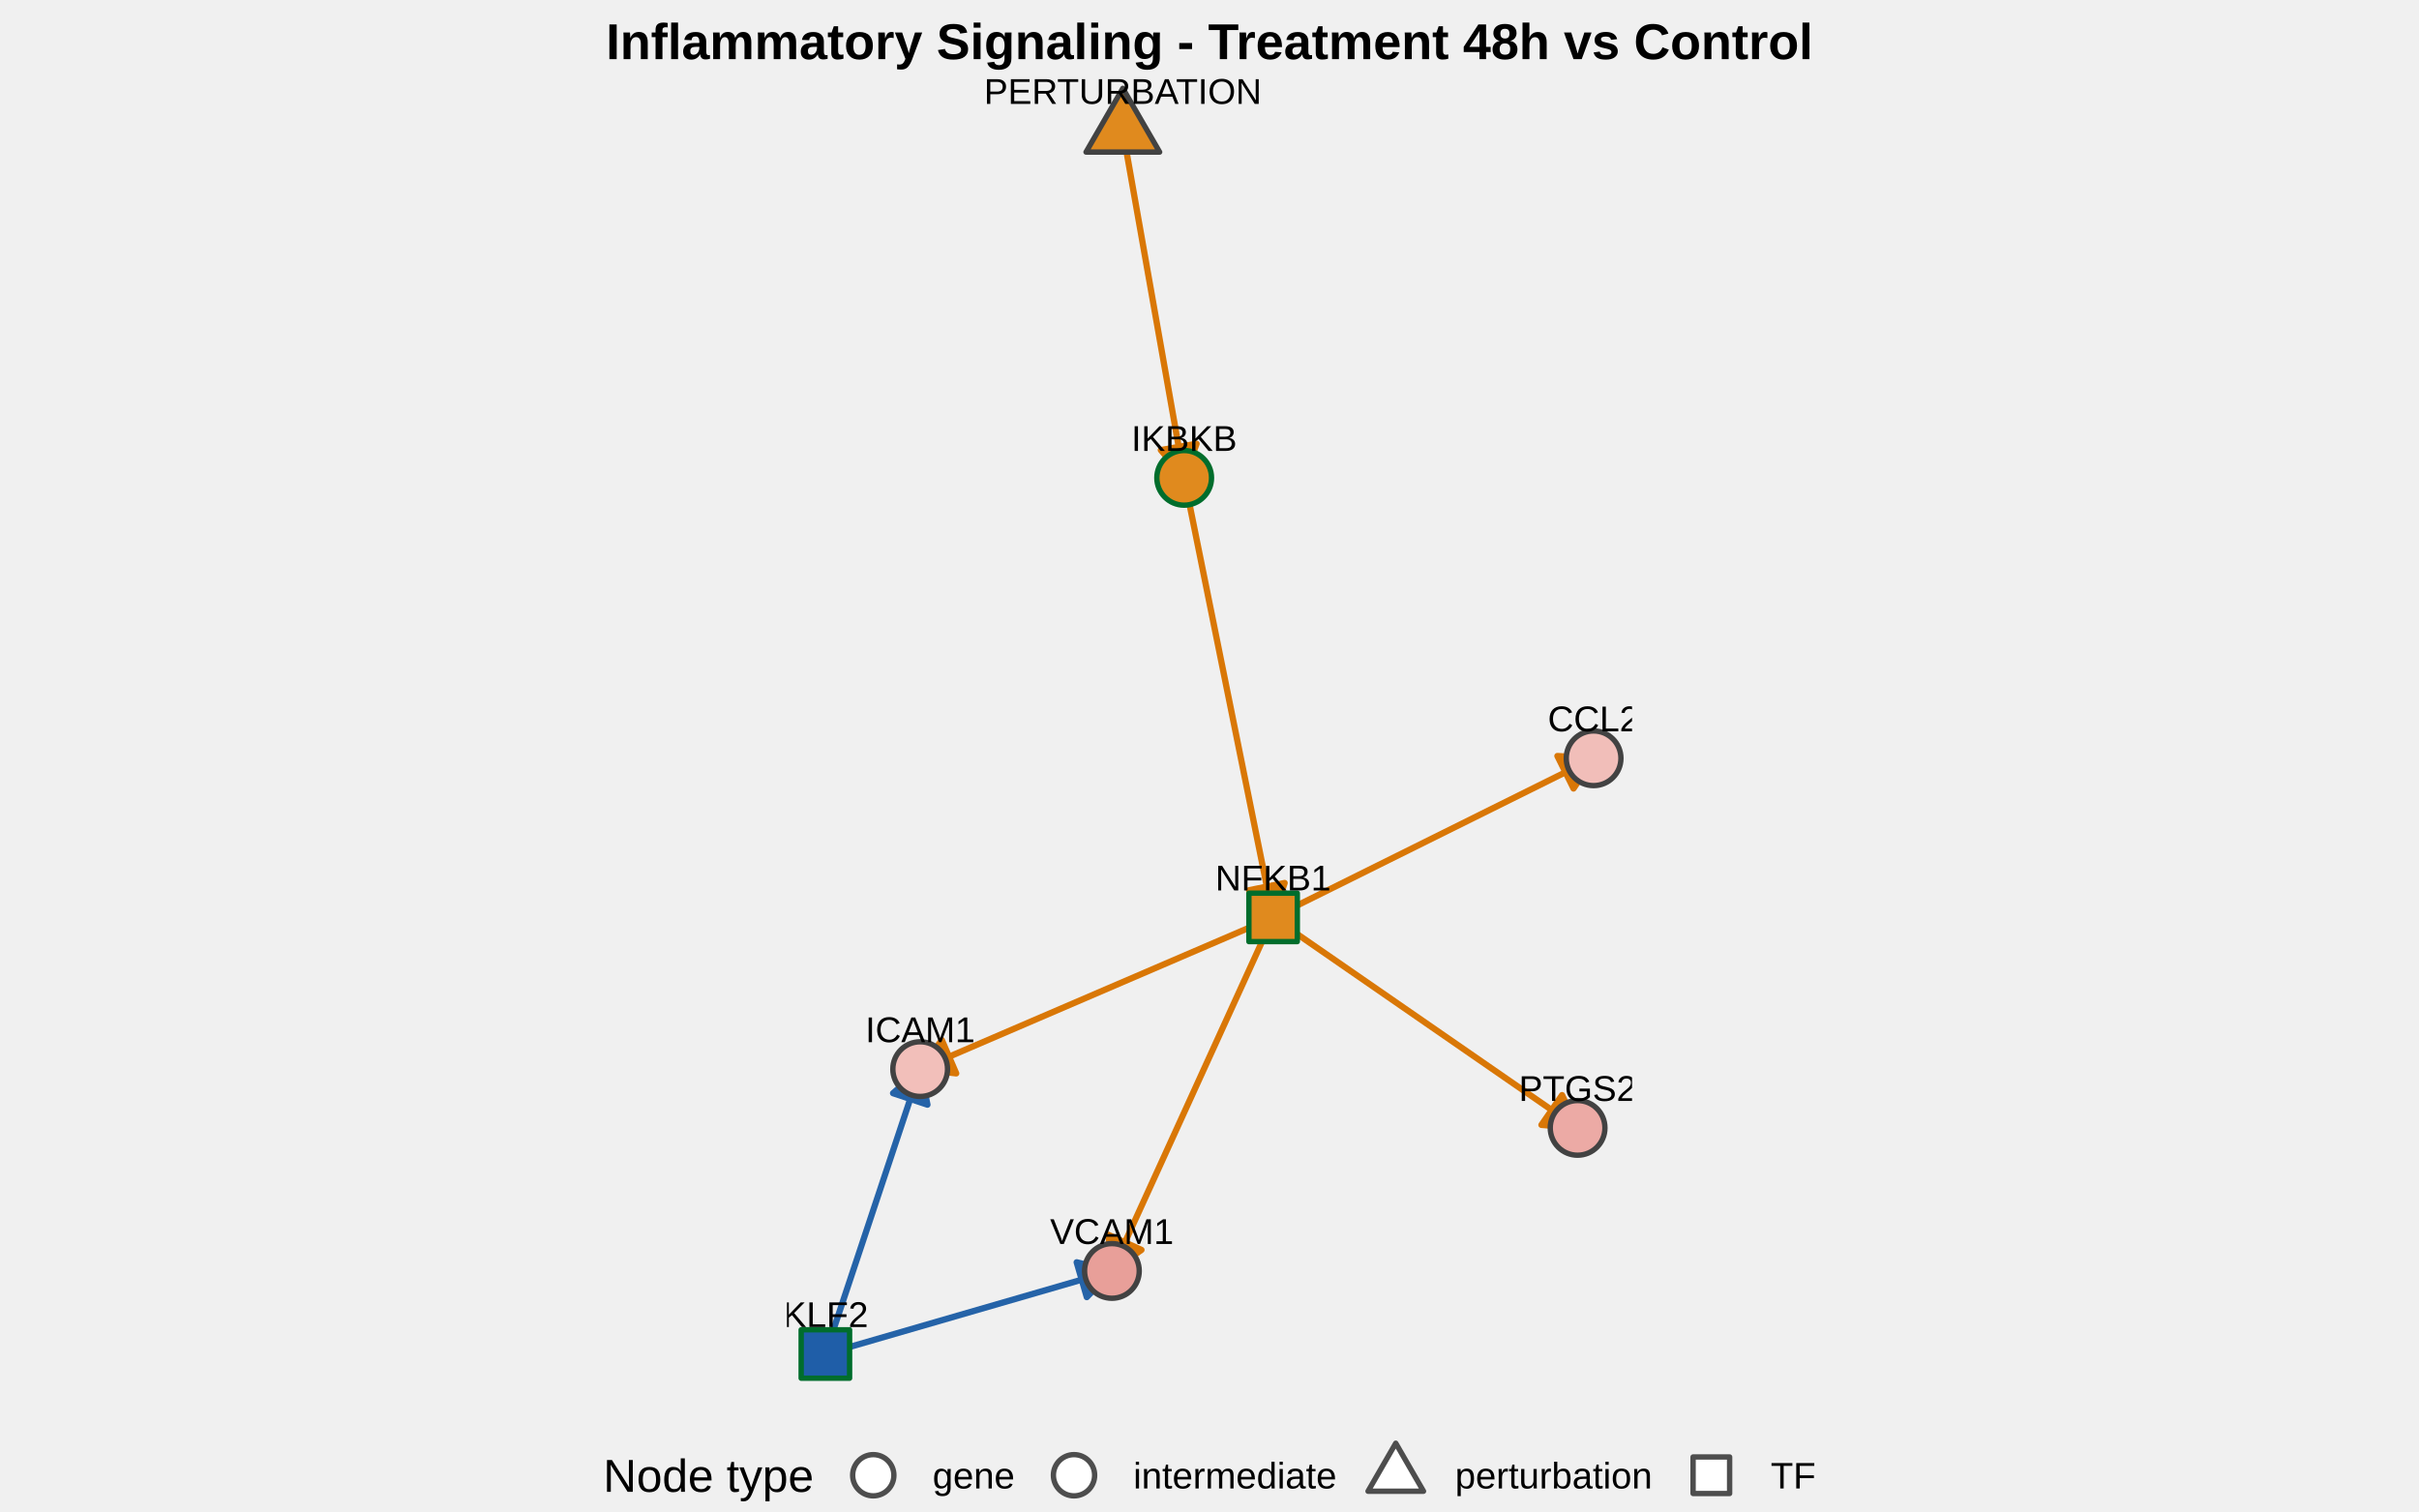
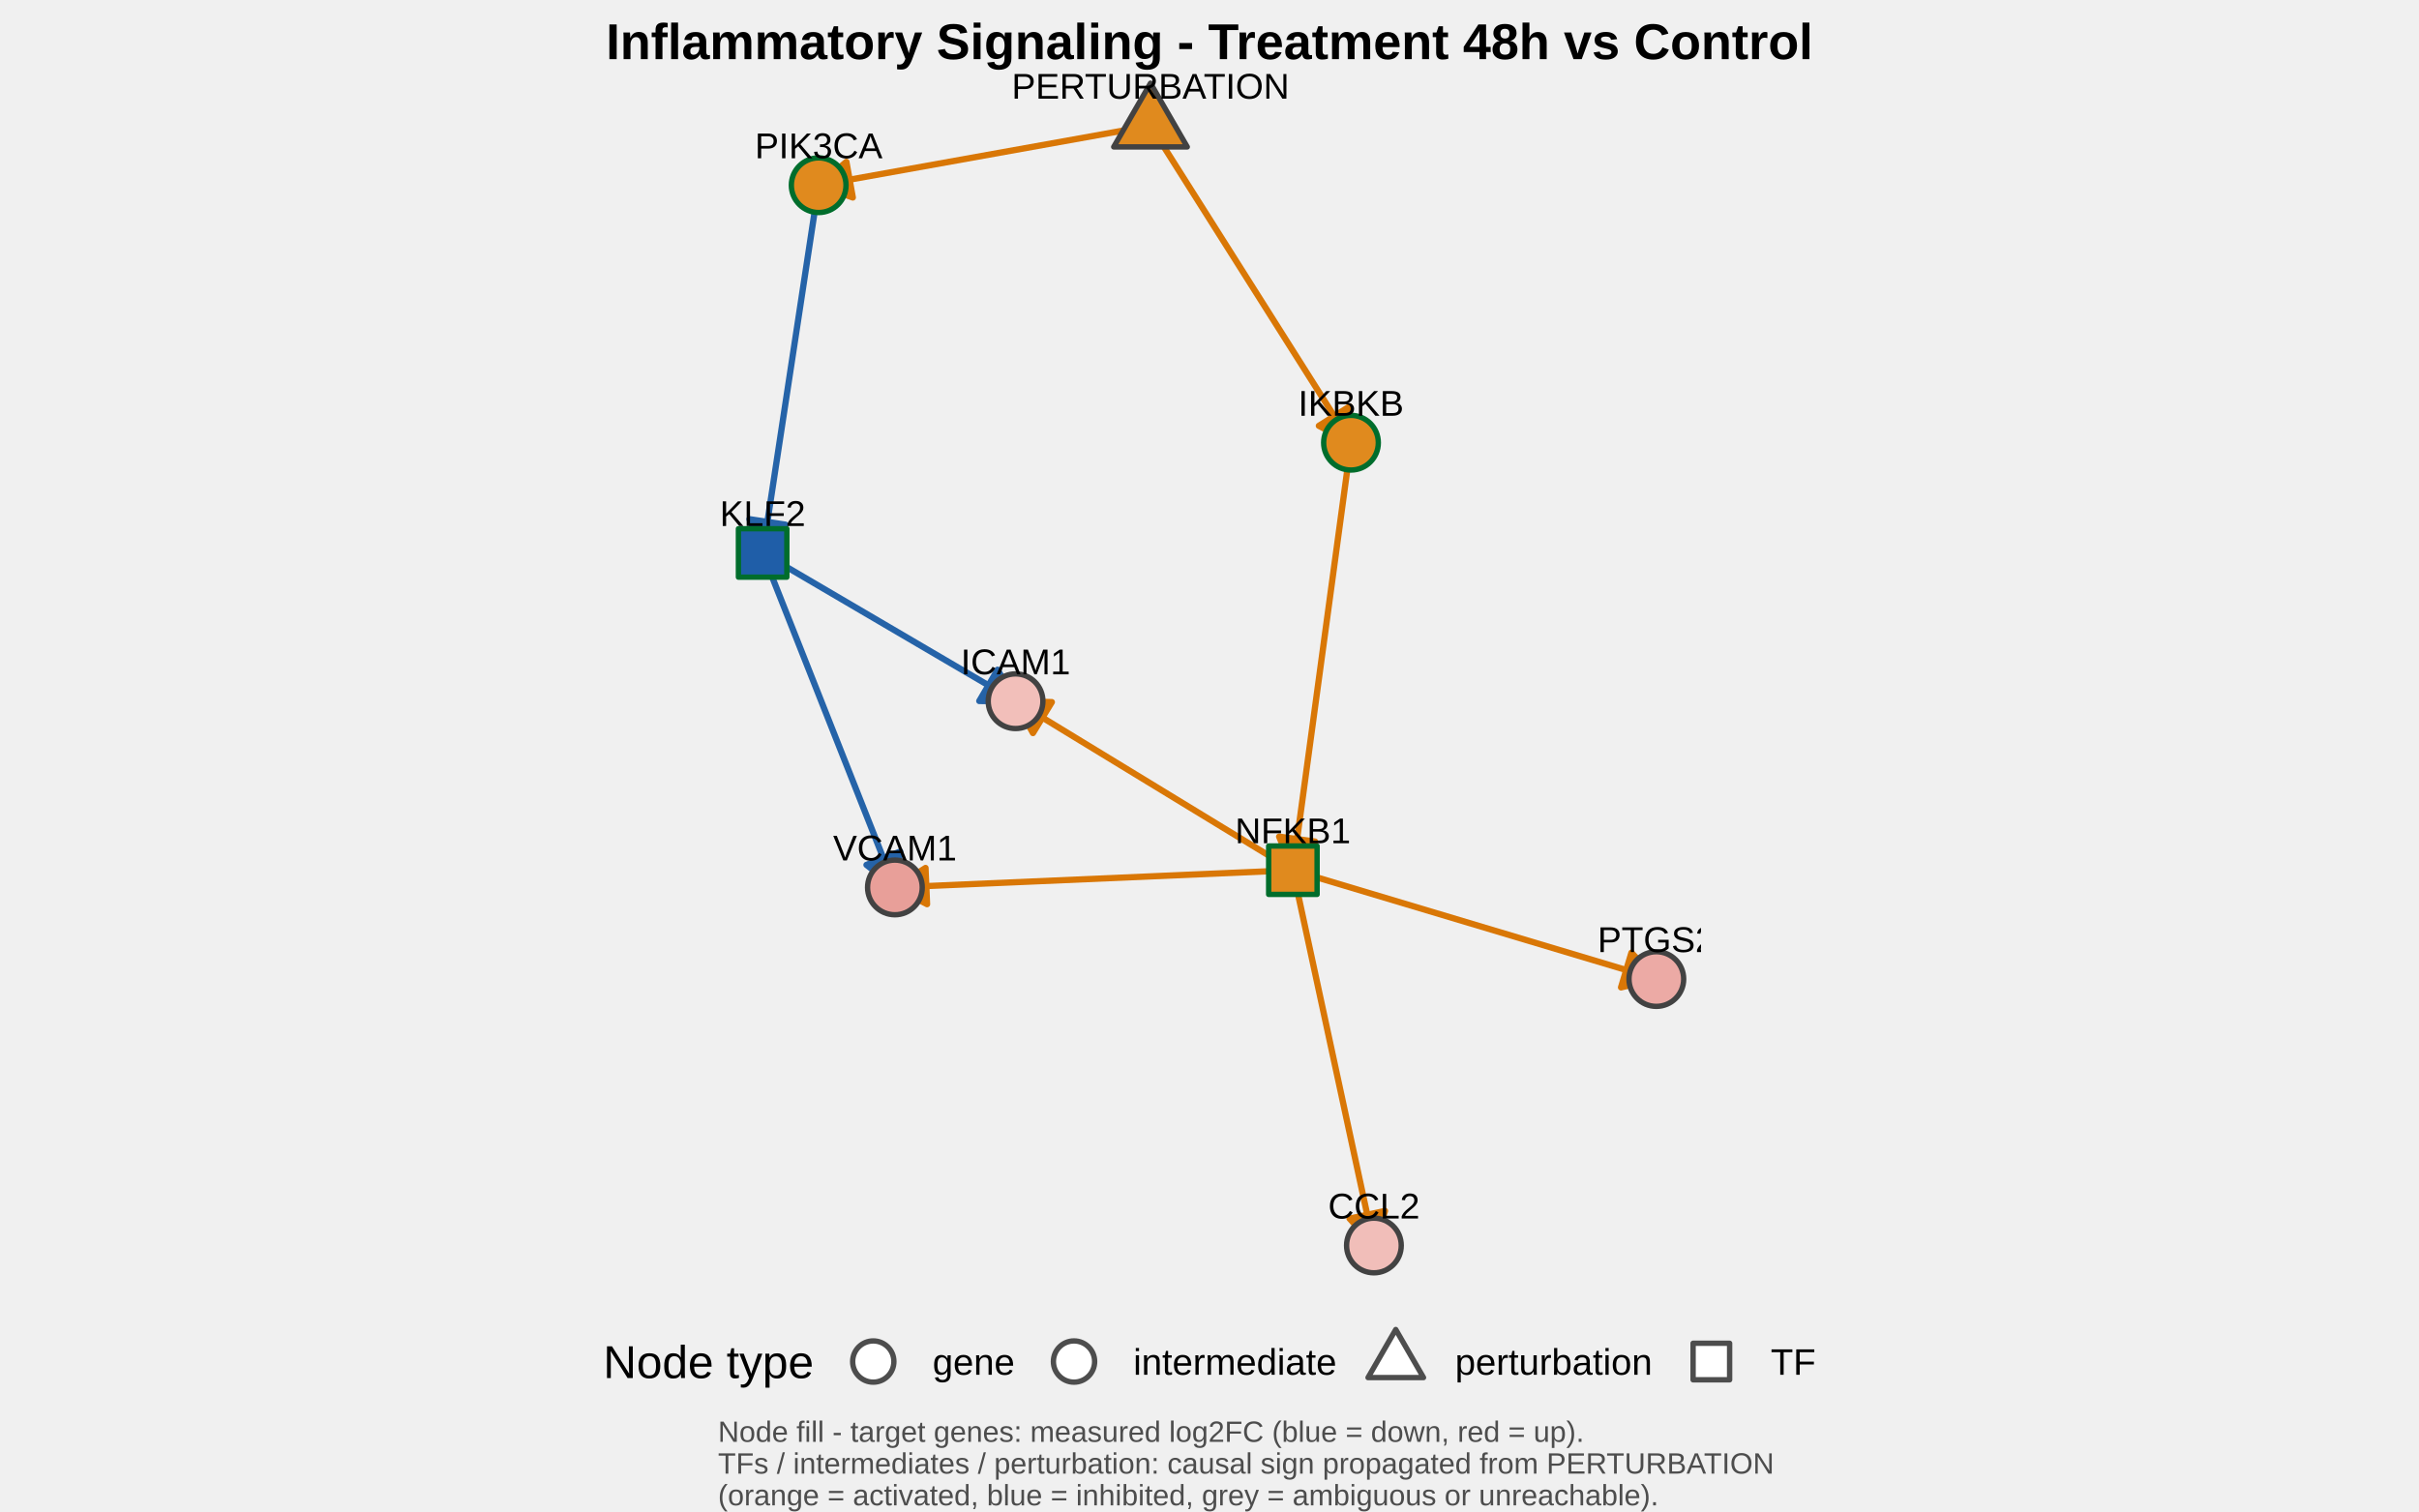
<svg xmlns="http://www.w3.org/2000/svg" width="576.00pt" height="360.00pt" viewBox="0 0 576.00 360.00">
  <g class="svglite">
    <defs>
      <style type="text/css">
    .svglite line, .svglite polyline, .svglite polygon, .svglite path, .svglite rect, .svglite circle {
      fill: none;
      stroke: #000000;
      stroke-linecap: round;
      stroke-linejoin: round;
      stroke-miterlimit: 10.00;
    }
    .svglite text {
      white-space: pre;
    }
    .svglite g.glyphgroup path {
      fill: inherit;
      stroke: none;
    }
  </style>
    </defs>
    <rect width="100%" height="100%" style="stroke: none; fill: none;" />
    <defs>
      <clipPath id="cpMC4wMHw1NzYuMDB8MC4wMHwzNjAuMDA=">
        <rect x="0.00" y="0.00" width="576.00" height="360.00" />
      </clipPath>
    </defs>
    <g clip-path="url(#cpMC4wMHw1NzYuMDB8MC4wMHwzNjAuMDA=)">
</g>
    <defs>
-       <clipPath id="cpMTg3LjM5fDM4OC42MXwwLjAwfDM2MC4wMA==">
-         <rect x="187.39" y="0.00" width="201.22" height="360.00" />
+       <clipPath id="cpMTcwLjk2fDQwNS4wNHwwLjAwfDM2MC4wMA==">
+         <rect x="170.96" y="0.00" width="234.08" height="360.00" />
      </clipPath>
    </defs>
-     <g clip-path="url(#cpMTg3LjM5fDM4OC42MXwwLjAwfDM2MC4wMA==)">
-       <rect x="187.39" y="0.00" width="201.22" height="360.00" style="stroke-width: 0.00; stroke: none;" />
+     <g clip-path="url(#cpMTcwLjk2fDQwNS4wNHwwLjAwfDM2MC4wMA==)">
+       <rect x="170.96" y="0.00" width="234.08" height="360.00" style="stroke-width: 0.00; stroke: none;" />
    </g>
    <g clip-path="url(#cpMC4wMHw1NzYuMDB8MC4wMHwzNjAuMDA=)">
</g>
    <defs>
-       <clipPath id="cpMTg3LjM5fDM4OC42MXwxNi42MHwzMzcuMDU=">
-         <rect x="187.39" y="16.60" width="201.22" height="320.45" />
+       <clipPath id="cpMTcwLjk2fDQwNS4wNHwxNi42MHwzMDkuOTc=">
+         <rect x="170.96" y="16.60" width="234.08" height="293.38" />
      </clipPath>
    </defs>
-     <g clip-path="url(#cpMTg3LjM5fDM4OC42MXwxNi42MHwzMzcuMDU=)">
-       <line x1="281.97" y1="113.81" x2="303.14" y2="218.50" style="stroke-width: 1.49; stroke: #D97706;" />
-       <polygon points="297.42,212.02 303.14,218.50 305.89,210.30 " style="stroke-width: 1.49; stroke: #D97706; fill: #D97706;" />
-       <line x1="267.36" y1="31.16" x2="281.97" y2="113.81" style="stroke-width: 1.49; stroke: #D97706;" />
-       <polygon points="276.41,107.19 281.97,113.81 284.92,105.69 " style="stroke-width: 1.49; stroke: #D97706; fill: #D97706;" />
-       <line x1="303.14" y1="218.50" x2="219.11" y2="254.63" style="stroke-width: 1.49; stroke: #D97706;" />
-       <polygon points="224.27,247.71 219.11,254.63 227.69,255.65 " style="stroke-width: 1.49; stroke: #D97706; fill: #D97706;" />
-       <line x1="303.14" y1="218.50" x2="264.76" y2="302.70" style="stroke-width: 1.49; stroke: #D97706;" />
-       <polygon points="263.93,294.10 264.76,302.70 271.80,297.69 " style="stroke-width: 1.49; stroke: #D97706; fill: #D97706;" />
-       <line x1="303.14" y1="218.50" x2="379.46" y2="180.60" style="stroke-width: 1.49; stroke: #D97706;" />
-       <polygon points="374.68,187.80 379.46,180.60 370.84,180.06 " style="stroke-width: 1.49; stroke: #D97706; fill: #D97706;" />
-       <line x1="303.14" y1="218.50" x2="375.65" y2="268.63" style="stroke-width: 1.49; stroke: #D97706;" />
-       <polygon points="367.04,267.92 375.65,268.63 371.95,260.82 " style="stroke-width: 1.49; stroke: #D97706; fill: #D97706;" />
-       <line x1="196.54" y1="322.48" x2="219.11" y2="254.63" style="stroke-width: 1.49; stroke: #2563A8;" />
-       <polygon points="220.84,263.10 219.11,254.63 212.65,260.37 " style="stroke-width: 1.49; stroke: #2563A8; fill: #2563A8;" />
-       <line x1="196.54" y1="322.48" x2="264.76" y2="302.70" style="stroke-width: 1.49; stroke: #2563A8;" />
-       <polygon points="258.78,308.94 264.76,302.70 256.37,300.64 " style="stroke-width: 1.49; stroke: #2563A8; fill: #2563A8;" />
-       <circle cx="379.46" cy="180.60" r="6.51" style="stroke-width: 1.28; stroke: #424242; fill: #F1BEB9;" />
-       <circle cx="219.11" cy="254.63" r="6.51" style="stroke-width: 1.28; stroke: #424242; fill: #F2BFBA;" />
-       <circle cx="281.97" cy="113.81" r="6.51" style="stroke-width: 1.28; stroke: #006D2C; fill: #E08A1E;" />
-       <rect x="190.77" y="316.72" width="11.53" height="11.53" style="stroke-width: 1.28; stroke: #006D2C; fill: #1F5EA8;" />
-       <rect x="297.38" y="212.73" width="11.53" height="11.53" style="stroke-width: 1.28; stroke: #006D2C; fill: #E08A1E;" />
-       <polygon points="267.36,21.04 276.13,36.22 258.60,36.22 " style="stroke-width: 1.28; stroke: #424242; fill: #E08A1E;" />
-       <circle cx="375.65" cy="268.63" r="6.51" style="stroke-width: 1.28; stroke: #424242; fill: #ECAAA5;" />
-       <circle cx="264.76" cy="302.70" r="6.51" style="stroke-width: 1.28; stroke: #424242; fill: #E89F99;" />
-       <text x="379.46" y="174.18" text-anchor="middle" style="font-size: 8.54px; font-family: &quot;Arial&quot;;" textLength="21.81px" lengthAdjust="spacingAndGlyphs">CCL2</text>
-       <text x="219.11" y="248.21" text-anchor="middle" style="font-size: 8.54px; font-family: &quot;Arial&quot;;" textLength="26.08px" lengthAdjust="spacingAndGlyphs">ICAM1</text>
-       <text x="281.97" y="107.39" text-anchor="middle" style="font-size: 8.54px; font-family: &quot;Arial&quot;;" textLength="25.12px" lengthAdjust="spacingAndGlyphs">IKBKB</text>
-       <text x="196.54" y="316.07" text-anchor="middle" style="font-size: 8.54px; font-family: &quot;Arial&quot;;" textLength="20.41px" lengthAdjust="spacingAndGlyphs">KLF2</text>
-       <text x="303.14" y="212.08" text-anchor="middle" style="font-size: 8.54px; font-family: &quot;Arial&quot;;" textLength="27.50px" lengthAdjust="spacingAndGlyphs">NFKB1</text>
-       <text x="267.36" y="24.74" text-anchor="middle" style="font-size: 8.54px; font-family: &quot;Arial&quot;;" textLength="66.03px" lengthAdjust="spacingAndGlyphs">PERTURBATION</text>
-       <text x="375.65" y="262.21" text-anchor="middle" style="font-size: 8.54px; font-family: &quot;Arial&quot;;" textLength="27.98px" lengthAdjust="spacingAndGlyphs">PTGS2</text>
-       <text x="264.76" y="296.28" text-anchor="middle" style="font-size: 8.54px; font-family: &quot;Arial&quot;;" textLength="29.39px" lengthAdjust="spacingAndGlyphs">VCAM1</text>
+     <g clip-path="url(#cpMTcwLjk2fDQwNS4wNHwxNi42MHwzMDkuOTc=)">
+       <line x1="321.69" y1="105.44" x2="307.85" y2="207.26" style="stroke-width: 1.49; stroke: #D97706;" />
+       <polygon points="304.58,199.26 307.85,207.26 313.14,200.43 " style="stroke-width: 1.49; stroke: #D97706; fill: #D97706;" />
+       <line x1="194.94" y1="44.11" x2="181.60" y2="131.70" style="stroke-width: 1.49; stroke: #2563A8;" />
+       <polygon points="178.46,123.65 181.60,131.70 187.00,124.95 " style="stroke-width: 1.49; stroke: #2563A8; fill: #2563A8;" />
+       <line x1="273.95" y1="29.93" x2="321.69" y2="105.44" style="stroke-width: 1.49; stroke: #D97706;" />
+       <polygon points="314.04,101.42 321.69,105.44 321.34,96.81 " style="stroke-width: 1.49; stroke: #D97706; fill: #D97706;" />
+       <line x1="273.95" y1="29.93" x2="194.94" y2="44.11" style="stroke-width: 1.49; stroke: #D97706;" />
+       <polygon points="201.54,38.54 194.94,44.11 203.07,47.04 " style="stroke-width: 1.49; stroke: #D97706; fill: #D97706;" />
+       <line x1="307.85" y1="207.26" x2="241.82" y2="167.01" style="stroke-width: 1.49; stroke: #D97706;" />
+       <polygon points="250.46,167.22 241.82,167.01 245.96,174.60 " style="stroke-width: 1.49; stroke: #D97706; fill: #D97706;" />
+       <line x1="307.85" y1="207.26" x2="213.09" y2="211.36" style="stroke-width: 1.49; stroke: #D97706;" />
+       <polygon points="220.38,206.72 213.09,211.36 220.75,215.35 " style="stroke-width: 1.49; stroke: #D97706; fill: #D97706;" />
+       <line x1="307.85" y1="207.26" x2="327.15" y2="296.64" style="stroke-width: 1.49; stroke: #D97706;" />
+       <polygon points="321.35,290.23 327.15,296.64 329.80,288.41 " style="stroke-width: 1.49; stroke: #D97706; fill: #D97706;" />
+       <line x1="307.85" y1="207.26" x2="394.40" y2="233.18" style="stroke-width: 1.49; stroke: #D97706;" />
+       <polygon points="385.99,235.17 394.40,233.18 388.47,226.90 " style="stroke-width: 1.49; stroke: #D97706; fill: #D97706;" />
+       <line x1="181.60" y1="131.70" x2="241.82" y2="167.01" style="stroke-width: 1.49; stroke: #2563A8;" />
+       <polygon points="233.18,166.96 241.82,167.01 237.55,159.50 " style="stroke-width: 1.49; stroke: #2563A8; fill: #2563A8;" />
+       <line x1="181.60" y1="131.70" x2="213.09" y2="211.36" style="stroke-width: 1.49; stroke: #2563A8;" />
+       <polygon points="206.32,205.99 213.09,211.36 214.36,202.81 " style="stroke-width: 1.49; stroke: #2563A8; fill: #2563A8;" />
+       <circle cx="327.15" cy="296.64" r="6.51" style="stroke-width: 1.28; stroke: #424242; fill: #F1BEB9;" />
+       <circle cx="241.82" cy="167.01" r="6.51" style="stroke-width: 1.28; stroke: #424242; fill: #F2BFBA;" />
+       <circle cx="321.69" cy="105.44" r="6.51" style="stroke-width: 1.28; stroke: #006D2C; fill: #E08A1E;" />
+       <rect x="175.83" y="125.93" width="11.53" height="11.53" style="stroke-width: 1.28; stroke: #006D2C; fill: #1F5EA8;" />
+       <rect x="302.09" y="201.49" width="11.53" height="11.53" style="stroke-width: 1.28; stroke: #006D2C; fill: #E08A1E;" />
+       <polygon points="273.95,19.81 282.71,34.99 265.19,34.99 " style="stroke-width: 1.28; stroke: #424242; fill: #E08A1E;" />
+       <circle cx="194.94" cy="44.11" r="6.51" style="stroke-width: 1.28; stroke: #006D2C; fill: #E08A1E;" />
+       <circle cx="394.40" cy="233.18" r="6.51" style="stroke-width: 1.28; stroke: #424242; fill: #ECAAA5;" />
+       <circle cx="213.09" cy="211.36" r="6.51" style="stroke-width: 1.28; stroke: #424242; fill: #E89F99;" />
+       <text x="327.15" y="290.22" text-anchor="middle" style="font-size: 8.54px; font-family: &quot;Arial&quot;;" textLength="21.81px" lengthAdjust="spacingAndGlyphs">CCL2</text>
+       <text x="241.82" y="160.60" text-anchor="middle" style="font-size: 8.54px; font-family: &quot;Arial&quot;;" textLength="26.08px" lengthAdjust="spacingAndGlyphs">ICAM1</text>
+       <text x="321.69" y="99.02" text-anchor="middle" style="font-size: 8.54px; font-family: &quot;Arial&quot;;" textLength="25.12px" lengthAdjust="spacingAndGlyphs">IKBKB</text>
+       <text x="181.60" y="125.28" text-anchor="middle" style="font-size: 8.54px; font-family: &quot;Arial&quot;;" textLength="20.41px" lengthAdjust="spacingAndGlyphs">KLF2</text>
+       <text x="307.85" y="200.84" text-anchor="middle" style="font-size: 8.54px; font-family: &quot;Arial&quot;;" textLength="27.50px" lengthAdjust="spacingAndGlyphs">NFKB1</text>
+       <text x="273.95" y="23.51" text-anchor="middle" style="font-size: 8.54px; font-family: &quot;Arial&quot;;" textLength="66.03px" lengthAdjust="spacingAndGlyphs">PERTURBATION</text>
+       <text x="194.94" y="37.69" text-anchor="middle" style="font-size: 8.54px; font-family: &quot;Arial&quot;;" textLength="30.34px" lengthAdjust="spacingAndGlyphs">PIK3CA</text>
+       <text x="394.40" y="226.76" text-anchor="middle" style="font-size: 8.54px; font-family: &quot;Arial&quot;;" textLength="27.98px" lengthAdjust="spacingAndGlyphs">PTGS2</text>
+       <text x="213.09" y="204.94" text-anchor="middle" style="font-size: 8.54px; font-family: &quot;Arial&quot;;" textLength="29.39px" lengthAdjust="spacingAndGlyphs">VCAM1</text>
    </g>
    <g clip-path="url(#cpMC4wMHw1NzYuMDB8MC4wMHwzNjAuMDA=)">
-       <text x="143.63" y="355.30" style="font-size: 11.00px; font-family: &quot;Arial&quot;;" textLength="50.19px" lengthAdjust="spacingAndGlyphs">Node type</text>
-       <circle cx="207.94" cy="351.36" r="4.91" style="stroke-width: 1.28; stroke: #4D4D4D; fill: #FFFFFF;" />
-       <circle cx="255.74" cy="351.36" r="4.91" style="stroke-width: 1.28; stroke: #4D4D4D; fill: #FFFFFF;" />
-       <polygon points="332.35,343.73 338.96,355.17 325.75,355.17 " style="stroke-width: 1.28; stroke: #4D4D4D; fill: #FFFFFF;" />
-       <rect x="403.15" y="347.01" width="8.70" height="8.70" style="stroke-width: 1.28; stroke: #4D4D4D; fill: #FFFFFF;" />
-       <text x="222.06" y="354.51" style="font-size: 8.80px; font-family: &quot;Arial&quot;;" textLength="19.56px" lengthAdjust="spacingAndGlyphs">gene</text>
-       <text x="269.86" y="354.51" style="font-size: 8.80px; font-family: &quot;Arial&quot;;" textLength="48.38px" lengthAdjust="spacingAndGlyphs">intermediate</text>
-       <text x="346.47" y="354.51" style="font-size: 8.80px; font-family: &quot;Arial&quot;;" textLength="46.91px" lengthAdjust="spacingAndGlyphs">perturbation</text>
-       <text x="421.62" y="354.51" style="font-size: 8.80px; font-family: &quot;Arial&quot;;" textLength="10.75px" lengthAdjust="spacingAndGlyphs">TF</text>
+       <text x="143.63" y="328.22" style="font-size: 11.00px; font-family: &quot;Arial&quot;;" textLength="50.19px" lengthAdjust="spacingAndGlyphs">Node type</text>
+       <circle cx="207.94" cy="324.28" r="4.91" style="stroke-width: 1.28; stroke: #4D4D4D; fill: #FFFFFF;" />
+       <circle cx="255.74" cy="324.28" r="4.91" style="stroke-width: 1.28; stroke: #4D4D4D; fill: #FFFFFF;" />
+       <polygon points="332.35,316.65 338.96,328.10 325.75,328.10 " style="stroke-width: 1.28; stroke: #4D4D4D; fill: #FFFFFF;" />
+       <rect x="403.15" y="319.93" width="8.70" height="8.70" style="stroke-width: 1.28; stroke: #4D4D4D; fill: #FFFFFF;" />
+       <text x="222.06" y="327.43" style="font-size: 8.80px; font-family: &quot;Arial&quot;;" textLength="19.56px" lengthAdjust="spacingAndGlyphs">gene</text>
+       <text x="269.86" y="327.43" style="font-size: 8.80px; font-family: &quot;Arial&quot;;" textLength="48.38px" lengthAdjust="spacingAndGlyphs">intermediate</text>
+       <text x="346.47" y="327.43" style="font-size: 8.80px; font-family: &quot;Arial&quot;;" textLength="46.91px" lengthAdjust="spacingAndGlyphs">perturbation</text>
+       <text x="421.62" y="327.43" style="font-size: 8.80px; font-family: &quot;Arial&quot;;" textLength="10.75px" lengthAdjust="spacingAndGlyphs">TF</text>
      <text x="288.00" y="14.08" text-anchor="middle" style="font-size: 12.00px; font-weight: bold; font-family: &quot;Arial&quot;;" textLength="287.31px" lengthAdjust="spacingAndGlyphs">Inflammatory Signaling - Treatment 48h vs Control</text>
+       <text x="170.96" y="343.41" style="font-size: 7.00px;fill: #4D4D4D; font-family: &quot;Arial&quot;;" textLength="206.08px" lengthAdjust="spacingAndGlyphs">Node fill - target genes: measured log2FC (blue = down, red = up).</text>
+       <text x="170.96" y="350.97" style="font-size: 7.00px;fill: #4D4D4D; font-family: &quot;Arial&quot;;" textLength="251.33px" lengthAdjust="spacingAndGlyphs">TFs / intermediates / perturbation: causal sign propagated from PERTURBATION</text>
+       <text x="170.96" y="358.53" style="font-size: 7.00px;fill: #4D4D4D; font-family: &quot;Arial&quot;;" textLength="223.80px" lengthAdjust="spacingAndGlyphs">(orange = activated, blue = inhibited, grey = ambiguous or unreachable).</text>
    </g>
  </g>
</svg>
